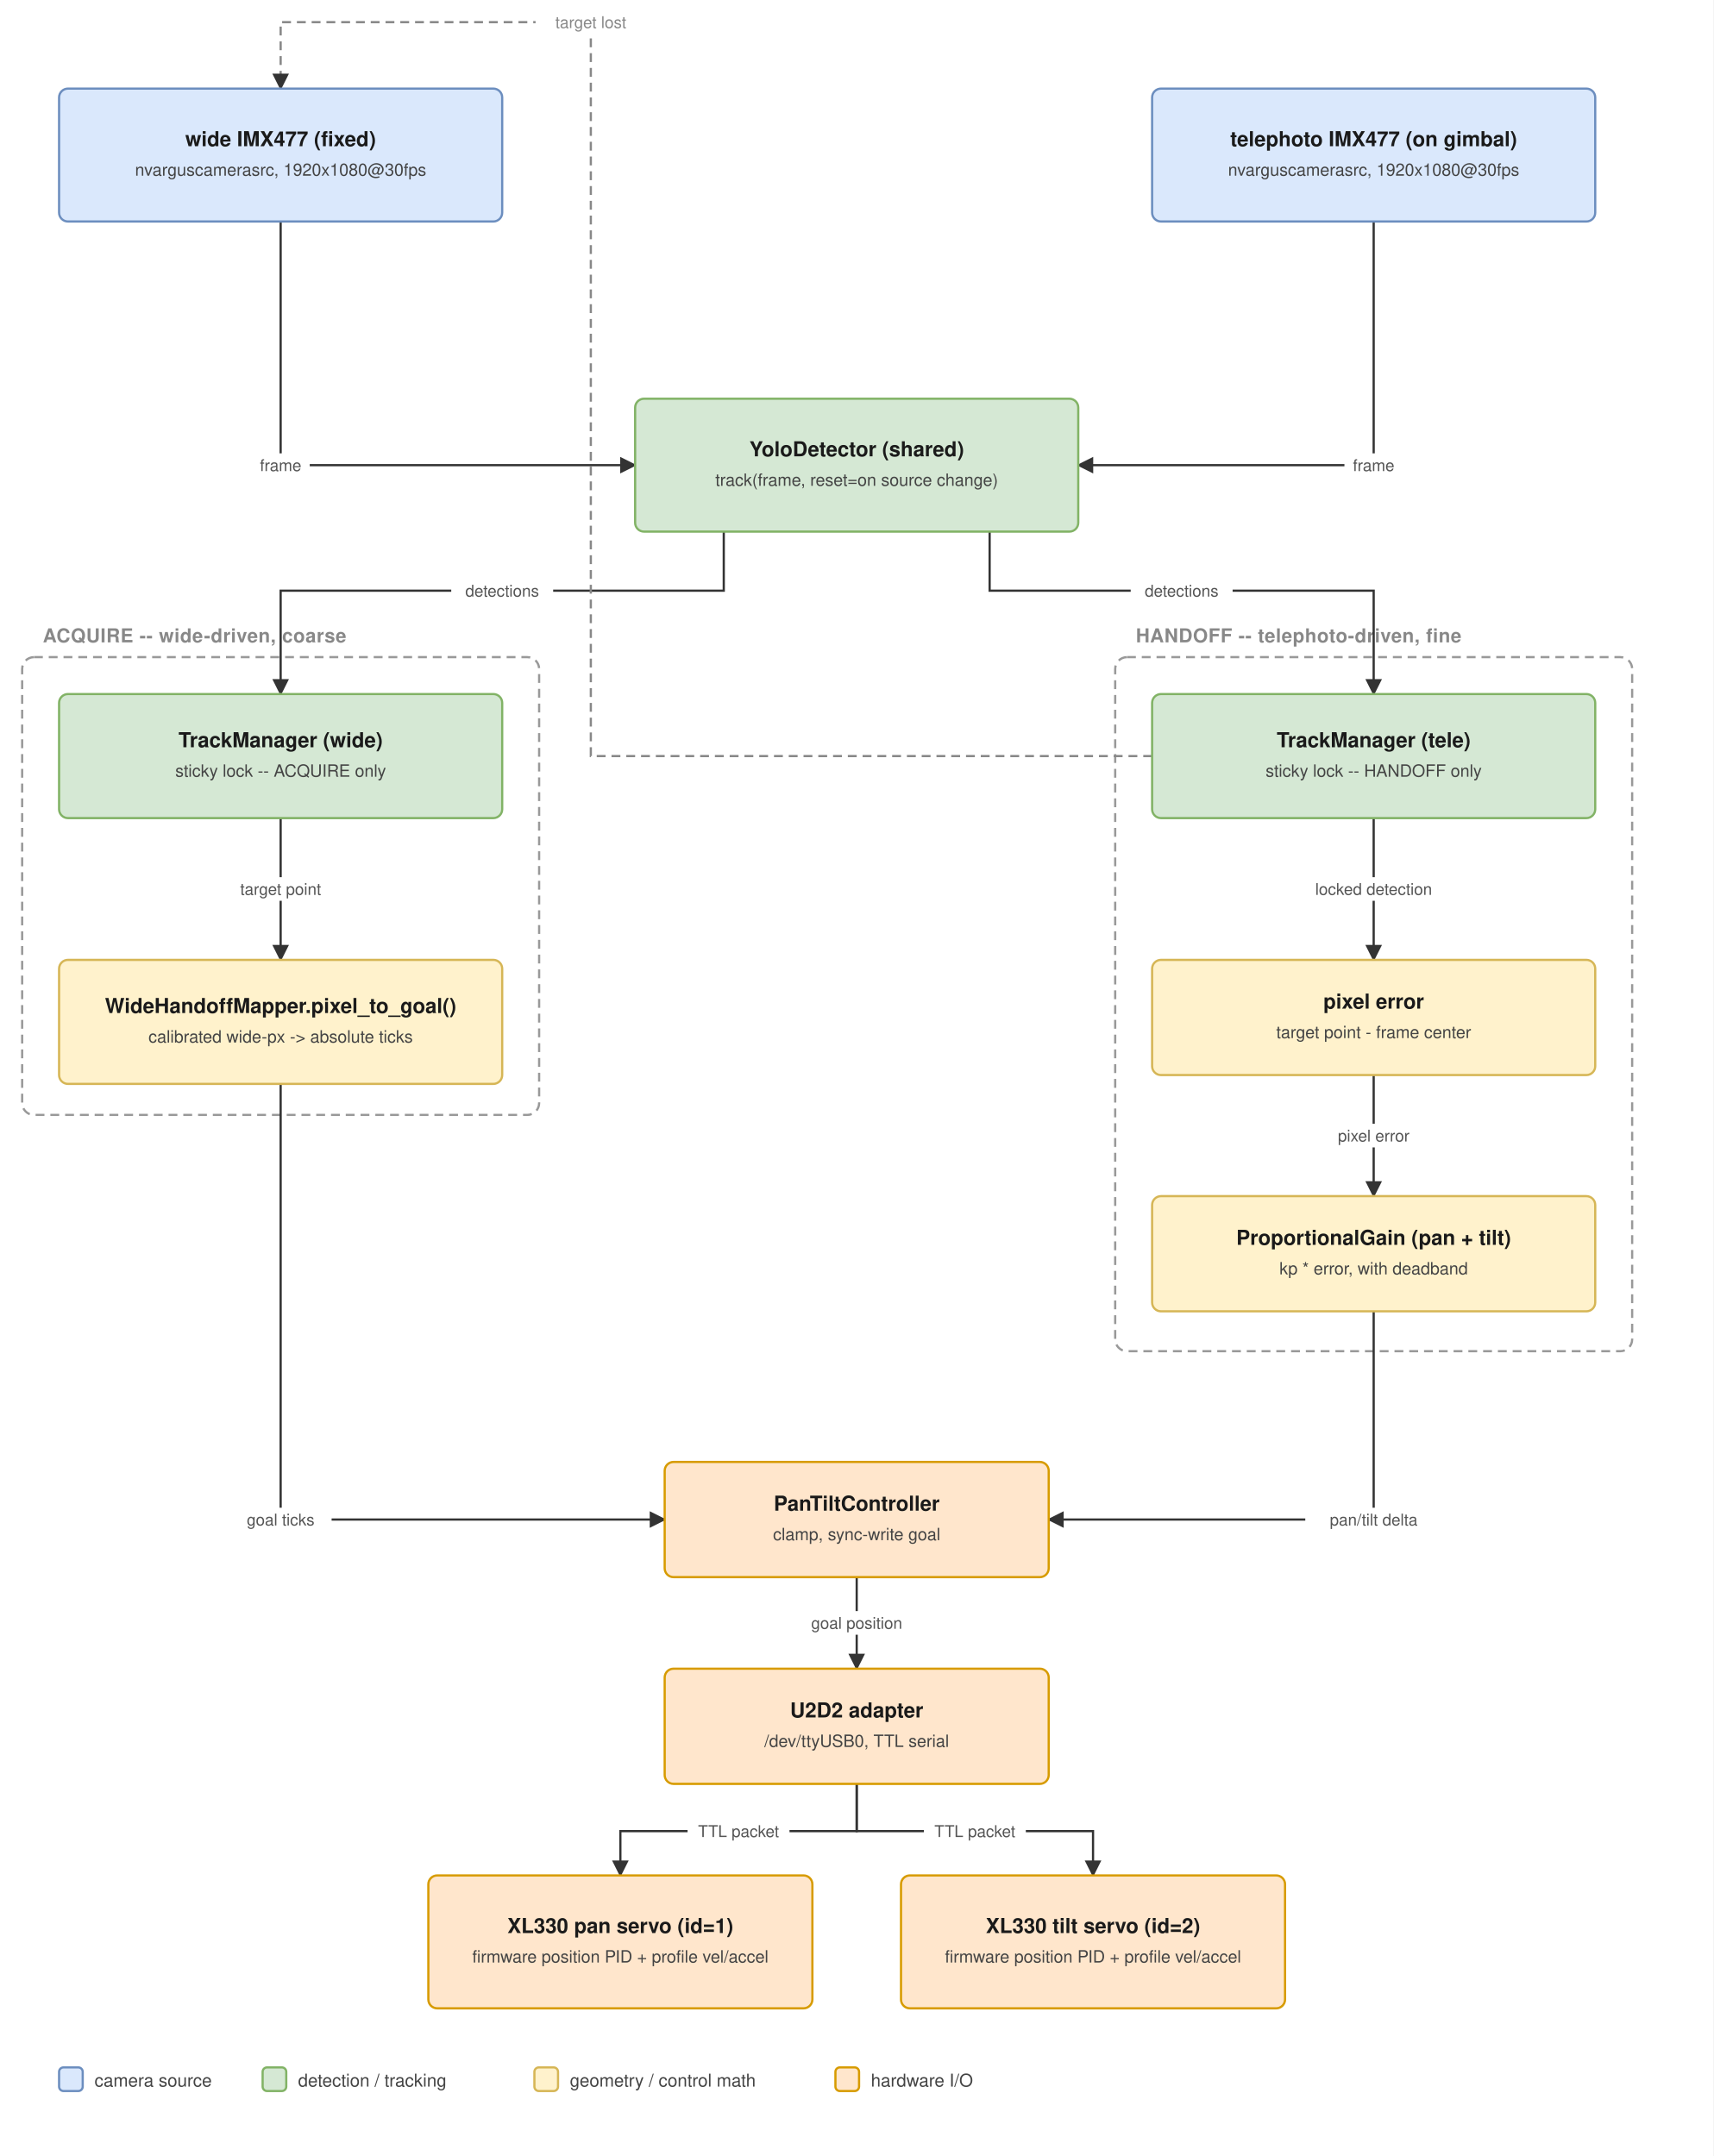
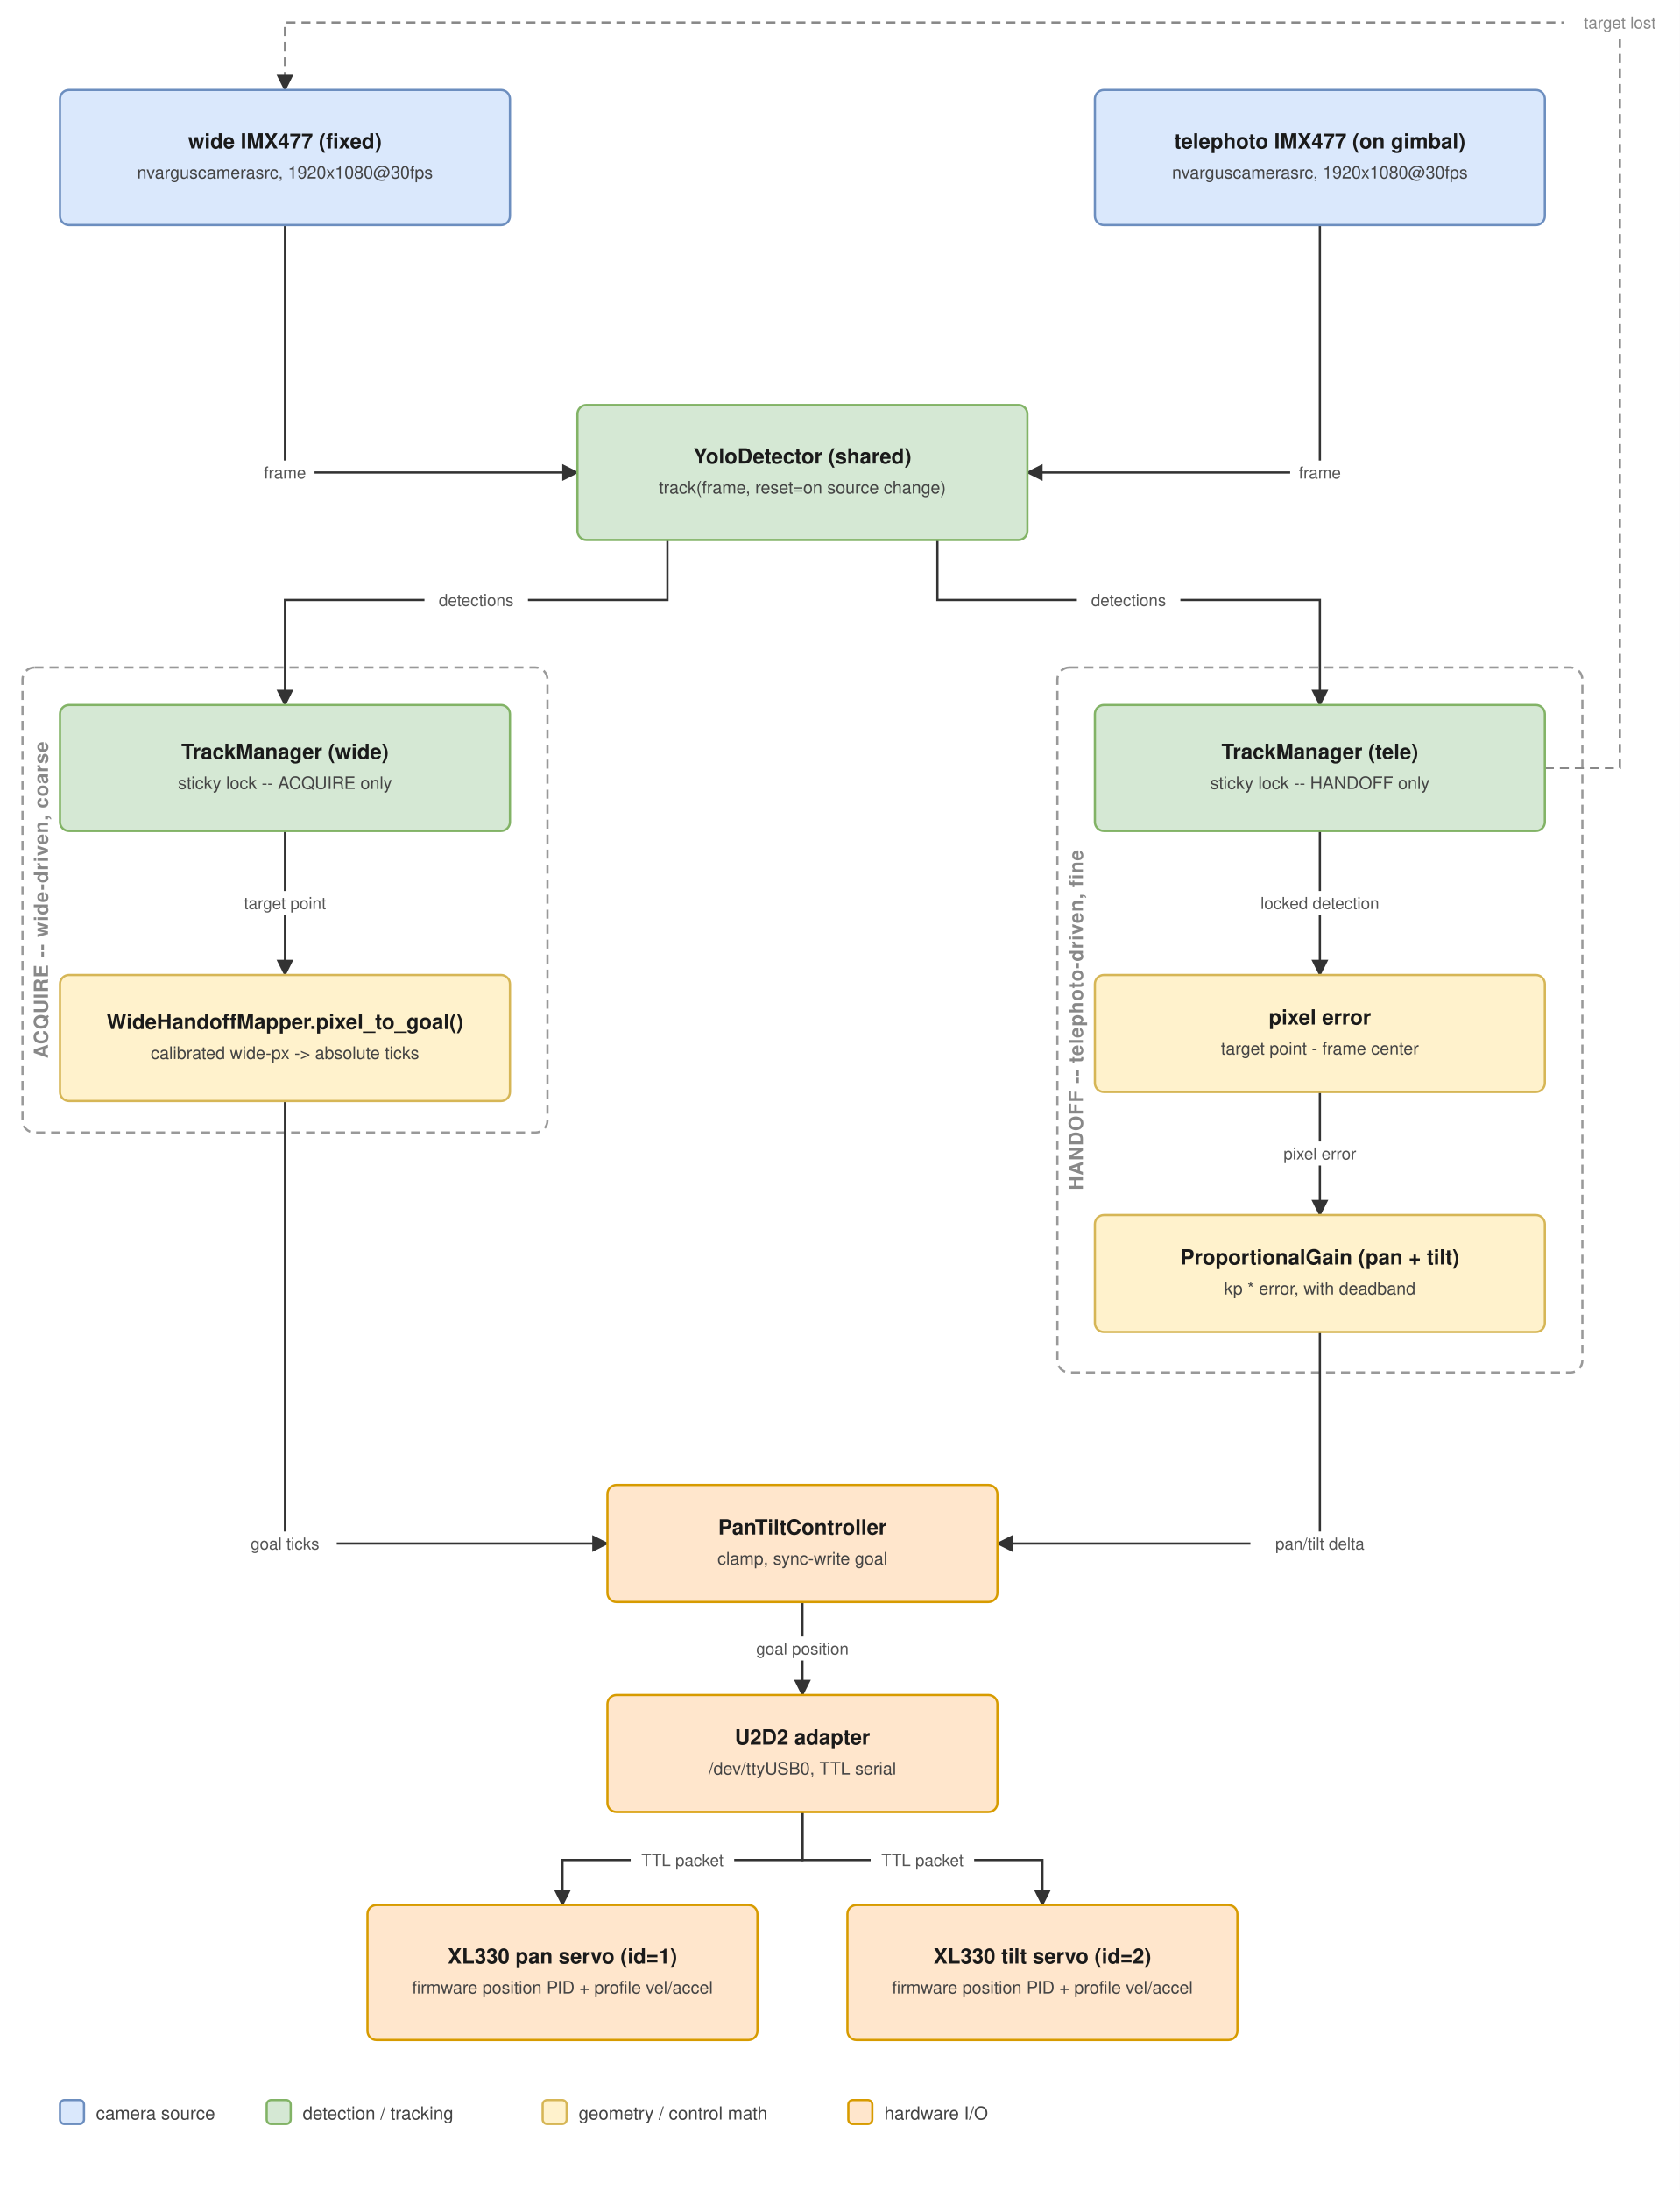
- <svg xmlns="http://www.w3.org/2000/svg" width="1160" height="1460" viewBox="0 0 1160 1460" font-family="Helvetica, Arial, sans-serif">
-   <rect x="0" y="0" width="1160" height="1460" fill="#ffffff" />
+ <svg xmlns="http://www.w3.org/2000/svg" width="1120" height="1460" viewBox="0 0 1120 1460" font-family="Helvetica, Arial, sans-serif">
+   <rect x="0" y="0" width="1120" height="1460" fill="#ffffff" />
  <defs>
    <marker id="arrow" viewBox="0 0 10 10" refX="9" refY="5" markerWidth="7.5" markerHeight="7.5" orient="auto-start-reverse">
      <path d="M 0 0 L 10 5 L 0 10 z" fill="#333333" />
    </marker>
  </defs>
  <rect x="15" y="445" width="350" height="310" fill="none" stroke="#999999" stroke-width="1.5" stroke-dasharray="6,4" rx="8" />
-   <text x="29" y="435" font-size="13" font-weight="600" letter-spacing="0.3" fill="#888888">ACQUIRE -- wide-driven, coarse</text>
-   <rect x="755" y="445" width="350" height="470" fill="none" stroke="#999999" stroke-width="1.5" stroke-dasharray="6,4" rx="8" />
-   <text x="769" y="435" font-size="13" font-weight="600" letter-spacing="0.3" fill="#888888">HANDOFF -- telephoto-driven, fine</text>
-   <path d="M 190.0 150.0 L 190.0 315.0 L 430.0 315.0" fill="none" stroke="#333333" stroke-width="1.5" marker-end="url(#arrow)" />
+   <text x="32" y="600.0" font-size="13" font-weight="600" letter-spacing="0.5" fill="#888888" text-anchor="middle" transform="rotate(-90 32 600.0)">ACQUIRE -- wide-driven, coarse</text>
+   <rect x="705" y="445" width="350" height="470" fill="none" stroke="#999999" stroke-width="1.5" stroke-dasharray="6,4" rx="8" />
+   <text x="722" y="680.0" font-size="13" font-weight="600" letter-spacing="0.5" fill="#888888" text-anchor="middle" transform="rotate(-90 722 680.0)">HANDOFF -- telephoto-driven, fine</text>
+   <path d="M 190.0 150.0 L 190.0 315.0 L 385.0 315.0" fill="none" stroke="#333333" stroke-width="1.5" marker-end="url(#arrow)" />
  <rect x="170.2" y="307.0" width="39.5" height="16" fill="#ffffff" />
  <text x="190.0" y="319.0" font-size="11" fill="#555555" text-anchor="middle">frame</text>
-   <path d="M 930.0 150.0 L 930.0 315.0 L 730.0 315.0" fill="none" stroke="#333333" stroke-width="1.5" marker-end="url(#arrow)" />
-   <rect x="910.2" y="307.0" width="39.5" height="16" fill="#ffffff" />
-   <text x="930.0" y="319.0" font-size="11" fill="#555555" text-anchor="middle">frame</text>
-   <path d="M 490.0 360.0 L 490.0 400.0 L 190.0 400.0 L 190.0 470.0" fill="none" stroke="#333333" stroke-width="1.5" marker-end="url(#arrow)" />
-   <rect x="305.5" y="392.0" width="69.0" height="16" fill="#ffffff" />
-   <text x="340.0" y="404.0" font-size="11" fill="#555555" text-anchor="middle">detections</text>
-   <path d="M 670.0 360.0 L 670.0 400.0 L 930.0 400.0 L 930.0 470.0" fill="none" stroke="#333333" stroke-width="1.5" marker-end="url(#arrow)" />
-   <rect x="765.5" y="392.0" width="69.0" height="16" fill="#ffffff" />
-   <text x="800.0" y="404.0" font-size="11" fill="#555555" text-anchor="middle">detections</text>
+   <path d="M 880.0 150.0 L 880.0 315.0 L 685.0 315.0" fill="none" stroke="#333333" stroke-width="1.5" marker-end="url(#arrow)" />
+   <rect x="860.2" y="307.0" width="39.5" height="16" fill="#ffffff" />
+   <text x="880.0" y="319.0" font-size="11" fill="#555555" text-anchor="middle">frame</text>
+   <path d="M 445.0 360.0 L 445.0 400.0 L 190.0 400.0 L 190.0 470.0" fill="none" stroke="#333333" stroke-width="1.5" marker-end="url(#arrow)" />
+   <rect x="283.0" y="392.0" width="69.0" height="16" fill="#ffffff" />
+   <text x="317.5" y="404.0" font-size="11" fill="#555555" text-anchor="middle">detections</text>
+   <path d="M 625.0 360.0 L 625.0 400.0 L 880.0 400.0 L 880.0 470.0" fill="none" stroke="#333333" stroke-width="1.5" marker-end="url(#arrow)" />
+   <rect x="718.0" y="392.0" width="69.0" height="16" fill="#ffffff" />
+   <text x="752.5" y="404.0" font-size="11" fill="#555555" text-anchor="middle">detections</text>
  <path d="M 190.0 554.0 L 190.0 650.0" fill="none" stroke="#333333" stroke-width="1.5" marker-end="url(#arrow)" />
  <rect x="149.6" y="594.0" width="80.8" height="16" fill="#ffffff" />
  <text x="190.0" y="606.0" font-size="11" fill="#555555" text-anchor="middle">target point</text>
-   <path d="M 190.0 734.0 L 190.0 1029.0 L 450.0 1029.0" fill="none" stroke="#333333" stroke-width="1.5" marker-end="url(#arrow)" />
+   <path d="M 190.0 734.0 L 190.0 1029.0 L 405.0 1029.0" fill="none" stroke="#333333" stroke-width="1.5" marker-end="url(#arrow)" />
  <rect x="155.5" y="1021.0" width="69.0" height="16" fill="#ffffff" />
  <text x="190.0" y="1033.0" font-size="11" fill="#555555" text-anchor="middle">goal ticks</text>
-   <path d="M 930.0 554.0 L 930.0 650.0" fill="none" stroke="#333333" stroke-width="1.5" marker-end="url(#arrow)" />
-   <rect x="877.8" y="594.0" width="104.4" height="16" fill="#ffffff" />
-   <text x="930.0" y="606.0" font-size="11" fill="#555555" text-anchor="middle">locked detection</text>
-   <path d="M 930.0 728.0 L 930.0 810.0" fill="none" stroke="#333333" stroke-width="1.5" marker-end="url(#arrow)" />
-   <rect x="892.5" y="761.0" width="74.9" height="16" fill="#ffffff" />
-   <text x="930.0" y="773.0" font-size="11" fill="#555555" text-anchor="middle">pixel error</text>
-   <path d="M 930.0 888.0 L 930.0 1029.0 L 710.0 1029.0" fill="none" stroke="#333333" stroke-width="1.5" marker-end="url(#arrow)" />
-   <rect x="883.7" y="1021.0" width="92.6" height="16" fill="#ffffff" />
-   <text x="930.0" y="1033.0" font-size="11" fill="#555555" text-anchor="middle">pan/tilt delta</text>
-   <path d="M 580.0 1068.0 L 580.0 1130.0" fill="none" stroke="#333333" stroke-width="1.5" marker-end="url(#arrow)" />
-   <rect x="536.6" y="1091.0" width="86.7" height="16" fill="#ffffff" />
-   <text x="580.0" y="1103.0" font-size="11" fill="#555555" text-anchor="middle">goal position</text>
-   <path d="M 580.0 1208.0 L 580.0 1240.0 L 420.0 1240.0 L 420.0 1270.0" fill="none" stroke="#333333" stroke-width="1.5" marker-end="url(#arrow)" />
-   <rect x="465.5" y="1232.0" width="69.0" height="16" fill="#ffffff" />
-   <text x="500.0" y="1244.0" font-size="11" fill="#555555" text-anchor="middle">TTL packet</text>
-   <path d="M 580.0 1208.0 L 580.0 1240.0 L 740.0 1240.0 L 740.0 1270.0" fill="none" stroke="#333333" stroke-width="1.5" marker-end="url(#arrow)" />
-   <rect x="625.5" y="1232.0" width="69.0" height="16" fill="#ffffff" />
-   <text x="660.0" y="1244.0" font-size="11" fill="#555555" text-anchor="middle">TTL packet</text>
-   <path d="M 780.0 512.0 L 400.0 512.0 L 400.0 15.0 L 190.0 15.0 L 190.0 60.0" fill="none" stroke="#888888" stroke-width="1.5" stroke-dasharray="6,4" marker-end="url(#arrow)" />
-   <rect x="362.6" y="7.0" width="74.9" height="16" fill="#ffffff" />
-   <text x="400.0" y="19.0" font-size="11" fill="#888888" text-anchor="middle">target lost</text>
+   <path d="M 880.0 554.0 L 880.0 650.0" fill="none" stroke="#333333" stroke-width="1.5" marker-end="url(#arrow)" />
+   <rect x="827.8" y="594.0" width="104.4" height="16" fill="#ffffff" />
+   <text x="880.0" y="606.0" font-size="11" fill="#555555" text-anchor="middle">locked detection</text>
+   <path d="M 880.0 728.0 L 880.0 810.0" fill="none" stroke="#333333" stroke-width="1.5" marker-end="url(#arrow)" />
+   <rect x="842.5" y="761.0" width="74.9" height="16" fill="#ffffff" />
+   <text x="880.0" y="773.0" font-size="11" fill="#555555" text-anchor="middle">pixel error</text>
+   <path d="M 880.0 888.0 L 880.0 1029.0 L 665.0 1029.0" fill="none" stroke="#333333" stroke-width="1.5" marker-end="url(#arrow)" />
+   <rect x="833.7" y="1021.0" width="92.6" height="16" fill="#ffffff" />
+   <text x="880.0" y="1033.0" font-size="11" fill="#555555" text-anchor="middle">pan/tilt delta</text>
+   <path d="M 535.0 1068.0 L 535.0 1130.0" fill="none" stroke="#333333" stroke-width="1.5" marker-end="url(#arrow)" />
+   <rect x="491.6" y="1091.0" width="86.7" height="16" fill="#ffffff" />
+   <text x="535.0" y="1103.0" font-size="11" fill="#555555" text-anchor="middle">goal position</text>
+   <path d="M 535.0 1208.0 L 535.0 1240.0 L 375.0 1240.0 L 375.0 1270.0" fill="none" stroke="#333333" stroke-width="1.5" marker-end="url(#arrow)" />
+   <rect x="420.5" y="1232.0" width="69.0" height="16" fill="#ffffff" />
+   <text x="455.0" y="1244.0" font-size="11" fill="#555555" text-anchor="middle">TTL packet</text>
+   <path d="M 535.0 1208.0 L 535.0 1240.0 L 695.0 1240.0 L 695.0 1270.0" fill="none" stroke="#333333" stroke-width="1.5" marker-end="url(#arrow)" />
+   <rect x="580.5" y="1232.0" width="69.0" height="16" fill="#ffffff" />
+   <text x="615.0" y="1244.0" font-size="11" fill="#555555" text-anchor="middle">TTL packet</text>
+   <path d="M 1030.0 512.0 L 1080.0 512.0 L 1080.0 15.0 L 190.0 15.0 L 190.0 60.0" fill="none" stroke="#888888" stroke-width="1.5" stroke-dasharray="6,4" marker-end="url(#arrow)" />
+   <rect x="1042.5" y="7.0" width="74.9" height="16" fill="#ffffff" />
+   <text x="1080.0" y="19.0" font-size="11" fill="#888888" text-anchor="middle">target lost</text>
  <rect x="40" y="60" width="300" height="90" rx="6" ry="6" fill="#dae8fc" stroke="#6c8ebf" stroke-width="1.5" />
  <text x="190.0" y="99.0" font-size="14" font-weight="700" fill="#1a1a1a" text-anchor="middle">wide IMX477 (fixed)</text>
  <text x="190.0" y="119.0" font-size="11.5" fill="#444444" text-anchor="middle">nvarguscamerasrc, 1920x1080@30fps</text>
-   <rect x="780" y="60" width="300" height="90" rx="6" ry="6" fill="#dae8fc" stroke="#6c8ebf" stroke-width="1.5" />
-   <text x="930.0" y="99.0" font-size="14" font-weight="700" fill="#1a1a1a" text-anchor="middle">telephoto IMX477 (on gimbal)</text>
-   <text x="930.0" y="119.0" font-size="11.5" fill="#444444" text-anchor="middle">nvarguscamerasrc, 1920x1080@30fps</text>
-   <rect x="430" y="270" width="300" height="90" rx="6" ry="6" fill="#d5e8d4" stroke="#82b366" stroke-width="1.5" />
-   <text x="580.0" y="309.0" font-size="14" font-weight="700" fill="#1a1a1a" text-anchor="middle">YoloDetector (shared)</text>
-   <text x="580.0" y="329.0" font-size="11.5" fill="#444444" text-anchor="middle">track(frame, reset=on source change)</text>
+   <rect x="730" y="60" width="300" height="90" rx="6" ry="6" fill="#dae8fc" stroke="#6c8ebf" stroke-width="1.5" />
+   <text x="880.0" y="99.0" font-size="14" font-weight="700" fill="#1a1a1a" text-anchor="middle">telephoto IMX477 (on gimbal)</text>
+   <text x="880.0" y="119.0" font-size="11.5" fill="#444444" text-anchor="middle">nvarguscamerasrc, 1920x1080@30fps</text>
+   <rect x="385" y="270" width="300" height="90" rx="6" ry="6" fill="#d5e8d4" stroke="#82b366" stroke-width="1.5" />
+   <text x="535.0" y="309.0" font-size="14" font-weight="700" fill="#1a1a1a" text-anchor="middle">YoloDetector (shared)</text>
+   <text x="535.0" y="329.0" font-size="11.5" fill="#444444" text-anchor="middle">track(frame, reset=on source change)</text>
  <rect x="40" y="470" width="300" height="84" rx="6" ry="6" fill="#d5e8d4" stroke="#82b366" stroke-width="1.5" />
  <text x="190.0" y="506.0" font-size="14" font-weight="700" fill="#1a1a1a" text-anchor="middle">TrackManager (wide)</text>
  <text x="190.0" y="526.0" font-size="11.5" fill="#444444" text-anchor="middle">sticky lock -- ACQUIRE only</text>
-   <rect x="780" y="470" width="300" height="84" rx="6" ry="6" fill="#d5e8d4" stroke="#82b366" stroke-width="1.5" />
-   <text x="930.0" y="506.0" font-size="14" font-weight="700" fill="#1a1a1a" text-anchor="middle">TrackManager (tele)</text>
-   <text x="930.0" y="526.0" font-size="11.5" fill="#444444" text-anchor="middle">sticky lock -- HANDOFF only</text>
+   <rect x="730" y="470" width="300" height="84" rx="6" ry="6" fill="#d5e8d4" stroke="#82b366" stroke-width="1.5" />
+   <text x="880.0" y="506.0" font-size="14" font-weight="700" fill="#1a1a1a" text-anchor="middle">TrackManager (tele)</text>
+   <text x="880.0" y="526.0" font-size="11.5" fill="#444444" text-anchor="middle">sticky lock -- HANDOFF only</text>
  <rect x="40" y="650" width="300" height="84" rx="6" ry="6" fill="#fff2cc" stroke="#d6b656" stroke-width="1.5" />
  <text x="190.0" y="686.0" font-size="14" font-weight="700" fill="#1a1a1a" text-anchor="middle">WideHandoffMapper.pixel_to_goal()</text>
  <text x="190.0" y="706.0" font-size="11.5" fill="#444444" text-anchor="middle">calibrated wide-px -&gt; absolute ticks</text>
-   <rect x="780" y="650" width="300" height="78" rx="6" ry="6" fill="#fff2cc" stroke="#d6b656" stroke-width="1.5" />
-   <text x="930.0" y="683.0" font-size="14" font-weight="700" fill="#1a1a1a" text-anchor="middle">pixel error</text>
-   <text x="930.0" y="703.0" font-size="11.5" fill="#444444" text-anchor="middle">target point - frame center</text>
-   <rect x="780" y="810" width="300" height="78" rx="6" ry="6" fill="#fff2cc" stroke="#d6b656" stroke-width="1.5" />
-   <text x="930.0" y="843.0" font-size="14" font-weight="700" fill="#1a1a1a" text-anchor="middle">ProportionalGain (pan + tilt)</text>
-   <text x="930.0" y="863.0" font-size="11.5" fill="#444444" text-anchor="middle">kp * error, with deadband</text>
-   <rect x="450" y="990" width="260" height="78" rx="6" ry="6" fill="#ffe6cc" stroke="#d79b00" stroke-width="1.5" />
-   <text x="580.0" y="1023.0" font-size="14" font-weight="700" fill="#1a1a1a" text-anchor="middle">PanTiltController</text>
-   <text x="580.0" y="1043.0" font-size="11.5" fill="#444444" text-anchor="middle">clamp, sync-write goal</text>
-   <rect x="450" y="1130" width="260" height="78" rx="6" ry="6" fill="#ffe6cc" stroke="#d79b00" stroke-width="1.5" />
-   <text x="580.0" y="1163.0" font-size="14" font-weight="700" fill="#1a1a1a" text-anchor="middle">U2D2 adapter</text>
-   <text x="580.0" y="1183.0" font-size="11.5" fill="#444444" text-anchor="middle">/dev/ttyUSB0, TTL serial</text>
-   <rect x="290" y="1270" width="260" height="90" rx="6" ry="6" fill="#ffe6cc" stroke="#d79b00" stroke-width="1.5" />
-   <text x="420.0" y="1309.0" font-size="14" font-weight="700" fill="#1a1a1a" text-anchor="middle">XL330 pan servo (id=1)</text>
-   <text x="420.0" y="1329.0" font-size="11.5" fill="#444444" text-anchor="middle">firmware position PID + profile vel/accel</text>
-   <rect x="610" y="1270" width="260" height="90" rx="6" ry="6" fill="#ffe6cc" stroke="#d79b00" stroke-width="1.5" />
-   <text x="740.0" y="1309.0" font-size="14" font-weight="700" fill="#1a1a1a" text-anchor="middle">XL330 tilt servo (id=2)</text>
-   <text x="740.0" y="1329.0" font-size="11.5" fill="#444444" text-anchor="middle">firmware position PID + profile vel/accel</text>
+   <rect x="730" y="650" width="300" height="78" rx="6" ry="6" fill="#fff2cc" stroke="#d6b656" stroke-width="1.5" />
+   <text x="880.0" y="683.0" font-size="14" font-weight="700" fill="#1a1a1a" text-anchor="middle">pixel error</text>
+   <text x="880.0" y="703.0" font-size="11.5" fill="#444444" text-anchor="middle">target point - frame center</text>
+   <rect x="730" y="810" width="300" height="78" rx="6" ry="6" fill="#fff2cc" stroke="#d6b656" stroke-width="1.5" />
+   <text x="880.0" y="843.0" font-size="14" font-weight="700" fill="#1a1a1a" text-anchor="middle">ProportionalGain (pan + tilt)</text>
+   <text x="880.0" y="863.0" font-size="11.5" fill="#444444" text-anchor="middle">kp * error, with deadband</text>
+   <rect x="405" y="990" width="260" height="78" rx="6" ry="6" fill="#ffe6cc" stroke="#d79b00" stroke-width="1.5" />
+   <text x="535.0" y="1023.0" font-size="14" font-weight="700" fill="#1a1a1a" text-anchor="middle">PanTiltController</text>
+   <text x="535.0" y="1043.0" font-size="11.5" fill="#444444" text-anchor="middle">clamp, sync-write goal</text>
+   <rect x="405" y="1130" width="260" height="78" rx="6" ry="6" fill="#ffe6cc" stroke="#d79b00" stroke-width="1.5" />
+   <text x="535.0" y="1163.0" font-size="14" font-weight="700" fill="#1a1a1a" text-anchor="middle">U2D2 adapter</text>
+   <text x="535.0" y="1183.0" font-size="11.5" fill="#444444" text-anchor="middle">/dev/ttyUSB0, TTL serial</text>
+   <rect x="245" y="1270" width="260" height="90" rx="6" ry="6" fill="#ffe6cc" stroke="#d79b00" stroke-width="1.5" />
+   <text x="375.0" y="1309.0" font-size="14" font-weight="700" fill="#1a1a1a" text-anchor="middle">XL330 pan servo (id=1)</text>
+   <text x="375.0" y="1329.0" font-size="11.5" fill="#444444" text-anchor="middle">firmware position PID + profile vel/accel</text>
+   <rect x="565" y="1270" width="260" height="90" rx="6" ry="6" fill="#ffe6cc" stroke="#d79b00" stroke-width="1.5" />
+   <text x="695.0" y="1309.0" font-size="14" font-weight="700" fill="#1a1a1a" text-anchor="middle">XL330 tilt servo (id=2)</text>
+   <text x="695.0" y="1329.0" font-size="11.5" fill="#444444" text-anchor="middle">firmware position PID + profile vel/accel</text>
  <rect x="40" y="1400" width="16" height="16" rx="3" fill="#dae8fc" stroke="#6c8ebf" stroke-width="1.5" />
  <text x="64" y="1413" font-size="12" fill="#444444">camera source</text>
  <rect x="177.8" y="1400" width="16" height="16" rx="3" fill="#d5e8d4" stroke="#82b366" stroke-width="1.5" />
  <text x="201.8" y="1413" font-size="12" fill="#444444">detection / tracking</text>
  <rect x="361.8" y="1400" width="16" height="16" rx="3" fill="#fff2cc" stroke="#d6b656" stroke-width="1.5" />
  <text x="385.8" y="1413" font-size="12" fill="#444444">geometry / control math</text>
  <rect x="565.6" y="1400" width="16" height="16" rx="3" fill="#ffe6cc" stroke="#d79b00" stroke-width="1.5" />
  <text x="589.6" y="1413" font-size="12" fill="#444444">hardware I/O</text>
</svg>
